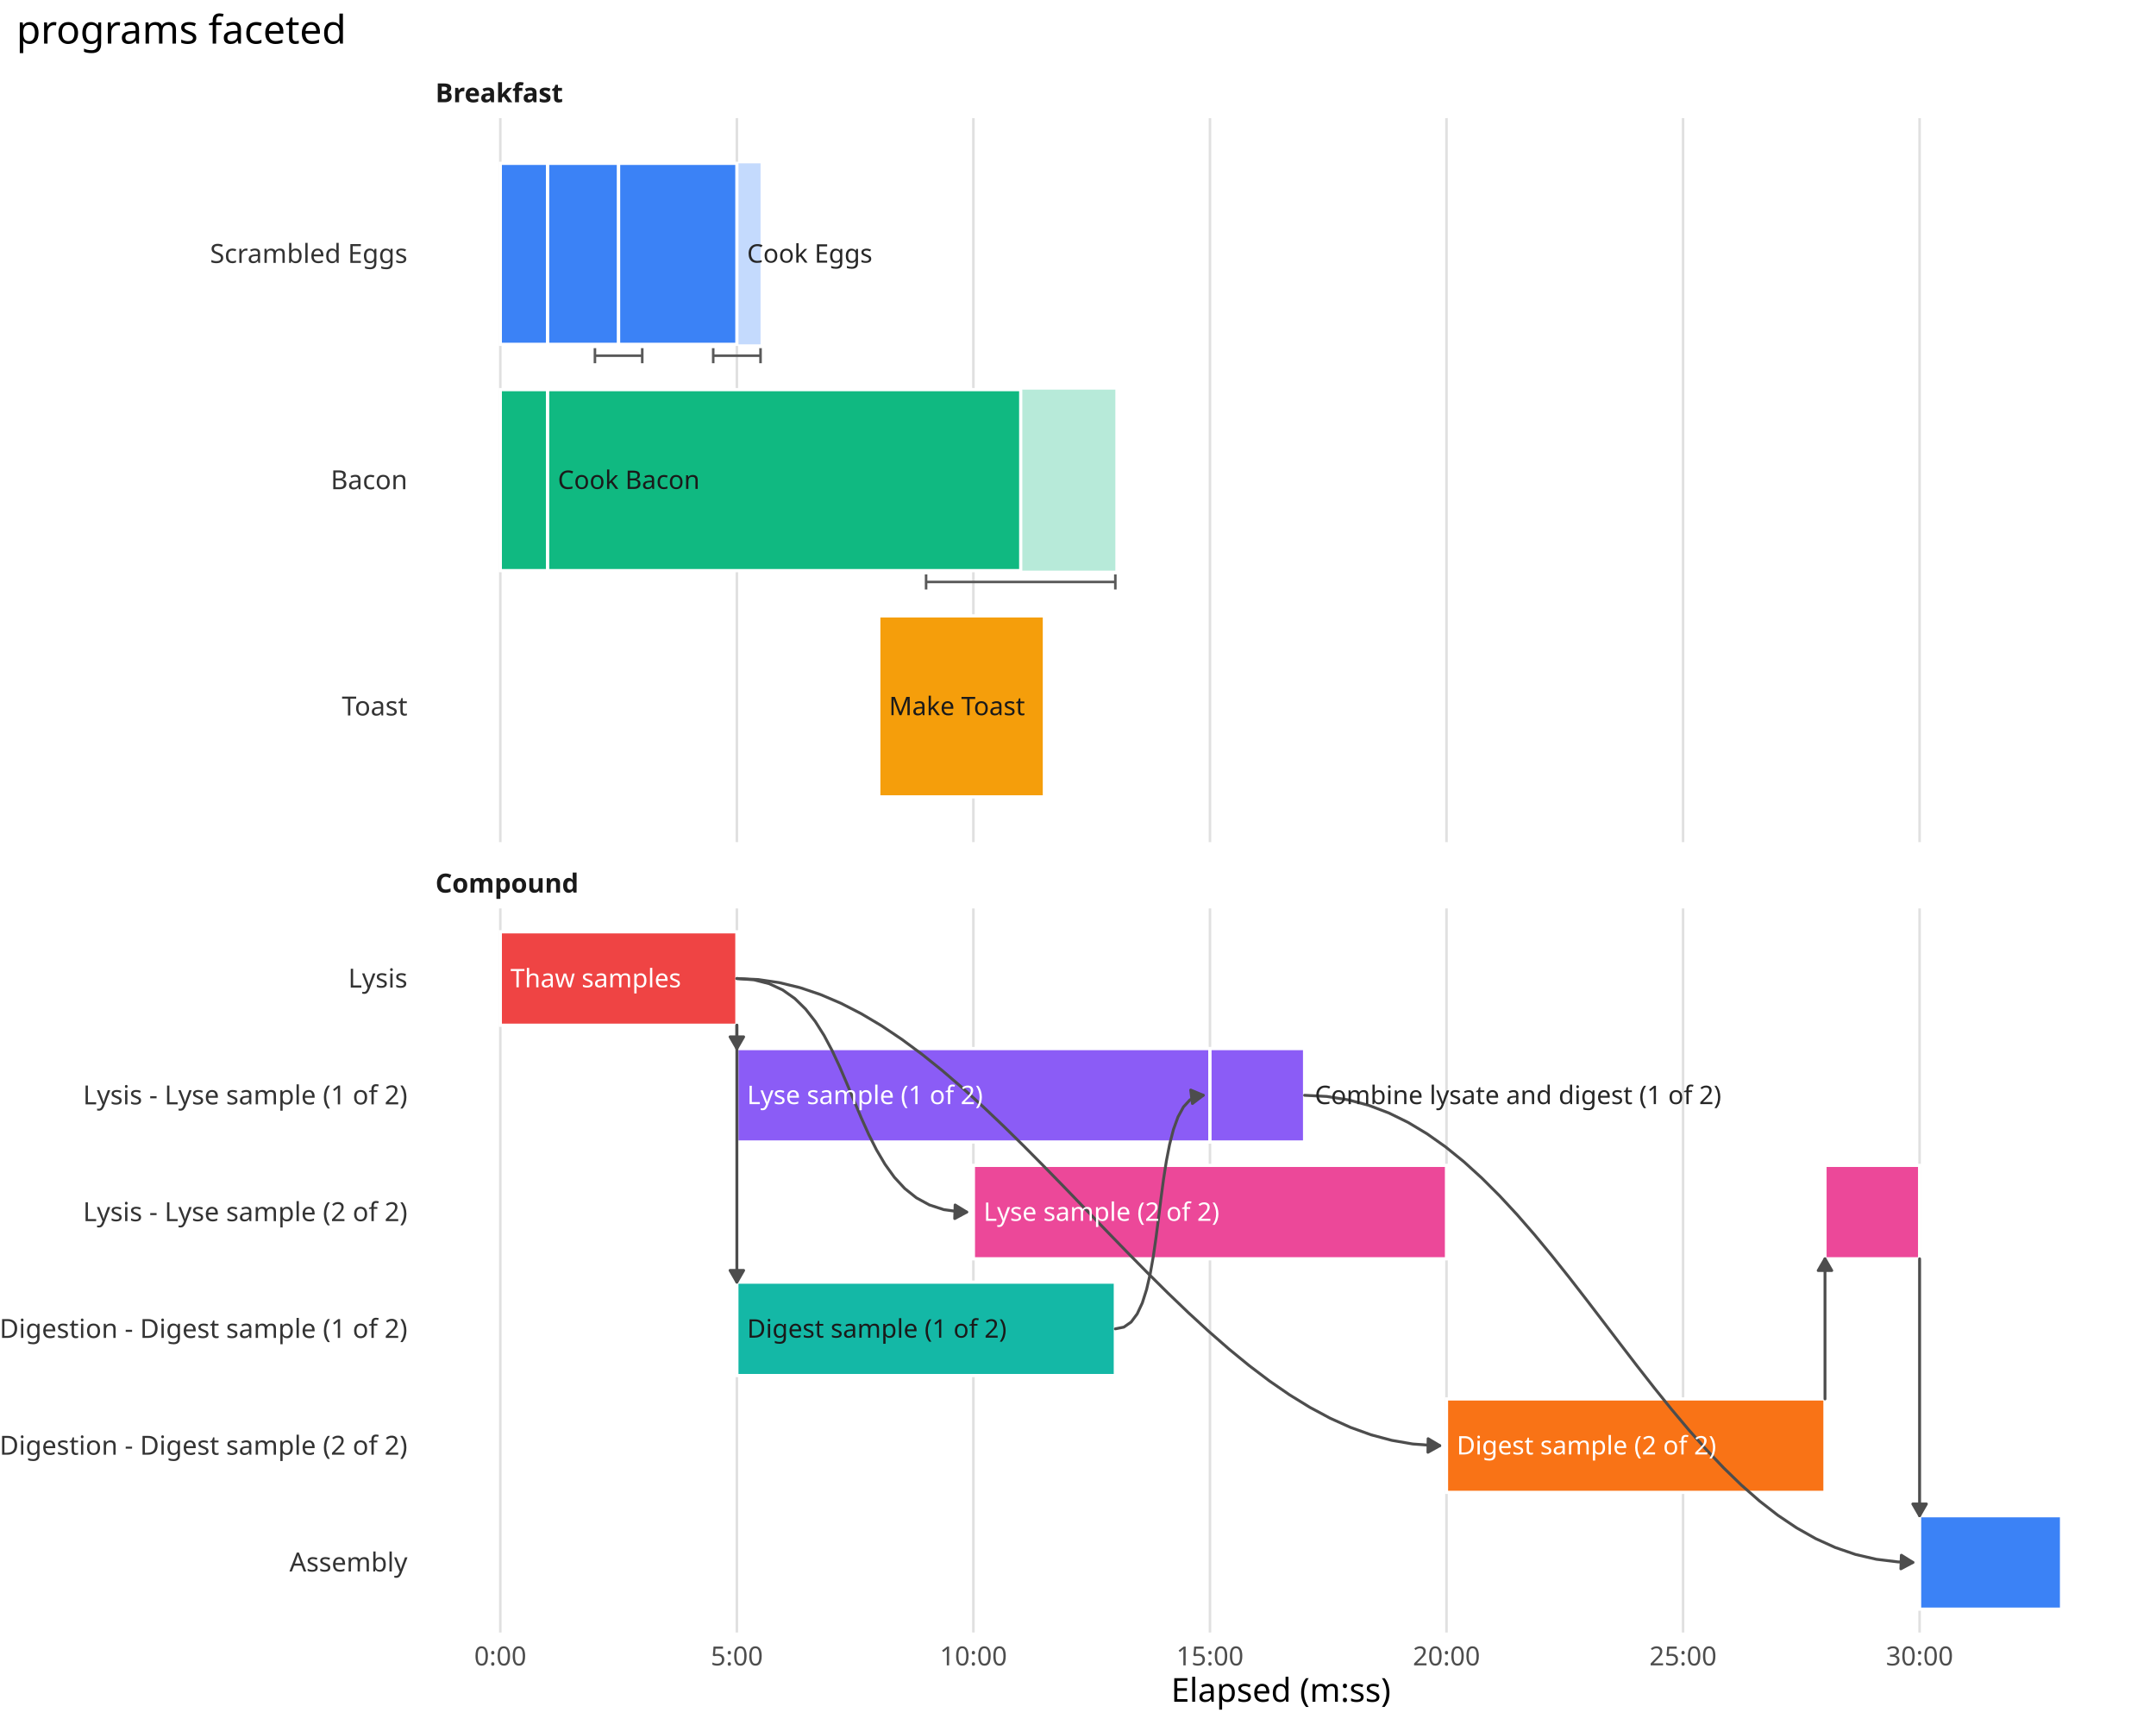
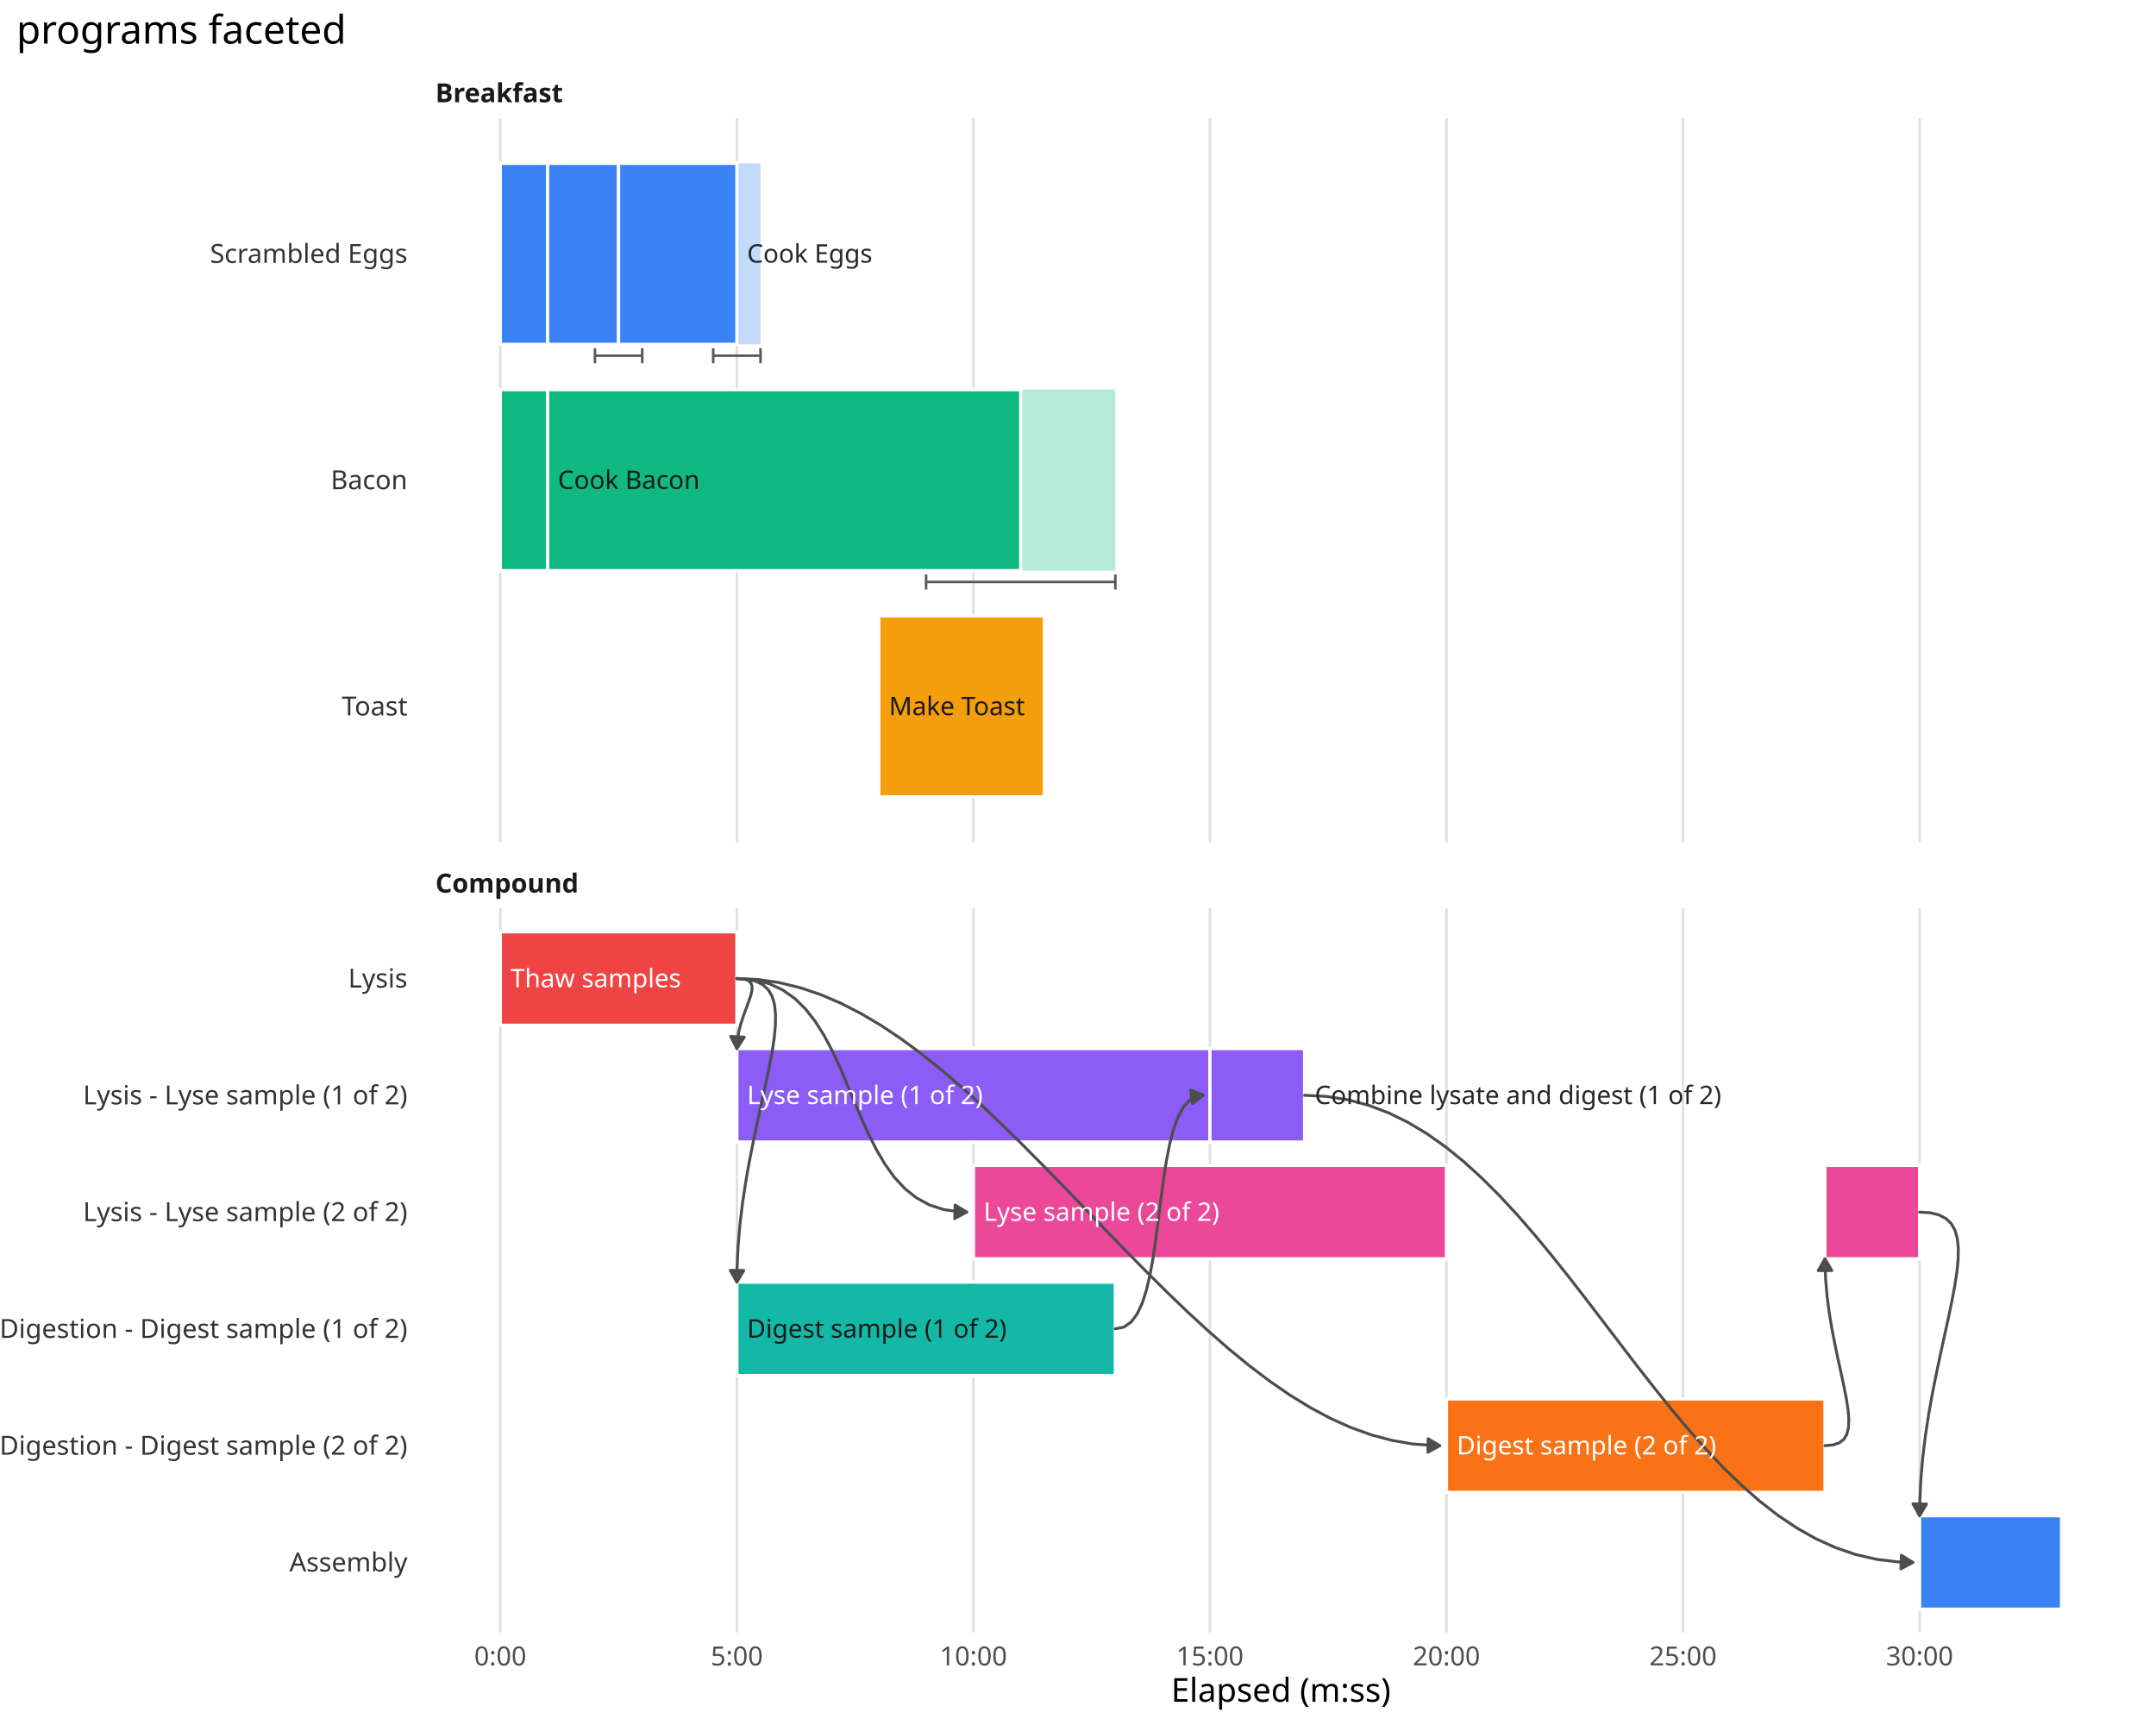
<svg xmlns="http://www.w3.org/2000/svg" class="svglite" data-engine-version="2.0" width="720.00pt" height="576.00pt" viewBox="0 0 720.00 576.00">
  <defs>
    <style type="text/css">
    .svglite line, .svglite polyline, .svglite polygon, .svglite path, .svglite rect, .svglite circle {
      fill: none;
      stroke: #000000;
      stroke-linecap: round;
      stroke-linejoin: round;
      stroke-miterlimit: 10.00;
    }
  </style>
  </defs>
  <rect width="100%" height="100%" style="stroke: none; fill: #FFFFFF;" />
  <defs>
    <clipPath id="cpMC4wMHw3MjAuMDB8MC4wMHw1NzYuMDA=">
      <rect x="0.00" y="0.00" width="720.00" height="576.00" />
    </clipPath>
  </defs>
  <g clip-path="url(#cpMC4wMHw3MjAuMDB8MC4wMHw1NzYuMDA=)">
    <rect x="0.00" y="0.00" width="720.00" height="576.00" style="stroke-width: 1.07; stroke: none; fill: #FFFFFF;" />
  </g>
  <defs>
    <clipPath id="cpMTQxLjAxfDcxNC41MnwzOS40M3wyODEuMjE=">
      <rect x="141.01" y="39.43" width="573.51" height="241.77" />
    </clipPath>
  </defs>
  <g clip-path="url(#cpMTQxLjAxfDcxNC41MnwzOS40M3wyODEuMjE=)">
    <polyline points="167.08,281.21 167.08,39.43 " style="stroke-width: 0.85; stroke: #E0E0E0; stroke-linecap: butt;" />
    <polyline points="246.08,281.21 246.08,39.43 " style="stroke-width: 0.85; stroke: #E0E0E0; stroke-linecap: butt;" />
    <polyline points="325.07,281.21 325.07,39.43 " style="stroke-width: 0.85; stroke: #E0E0E0; stroke-linecap: butt;" />
    <polyline points="404.07,281.21 404.07,39.43 " style="stroke-width: 0.85; stroke: #E0E0E0; stroke-linecap: butt;" />
    <polyline points="483.06,281.21 483.06,39.43 " style="stroke-width: 0.85; stroke: #E0E0E0; stroke-linecap: butt;" />
    <polyline points="562.06,281.21 562.06,39.43 " style="stroke-width: 0.85; stroke: #E0E0E0; stroke-linecap: butt;" />
    <polyline points="641.05,281.21 641.05,39.43 " style="stroke-width: 0.85; stroke: #E0E0E0; stroke-linecap: butt;" />
    <rect x="206.58" y="54.54" width="7.90" height="60.44" style="stroke-width: 1.07; stroke: none; stroke-linecap: butt; stroke-linejoin: miter; fill: #3B82F6; fill-opacity: 0.30;" />
    <rect x="246.08" y="54.54" width="7.90" height="60.44" style="stroke-width: 1.07; stroke: none; stroke-linecap: butt; stroke-linejoin: miter; fill: #3B82F6; fill-opacity: 0.30;" />
    <rect x="340.87" y="130.10" width="31.60" height="60.44" style="stroke-width: 1.07; stroke: none; stroke-linecap: butt; stroke-linejoin: miter; fill: #10B981; fill-opacity: 0.30;" />
    <line x1="198.68" y1="118.77" x2="214.48" y2="118.77" style="stroke-width: 0.85; stroke: #595959; stroke-linecap: butt;" />
    <line x1="238.18" y1="118.77" x2="253.98" y2="118.77" style="stroke-width: 0.85; stroke: #595959; stroke-linecap: butt;" />
    <line x1="309.27" y1="194.32" x2="372.47" y2="194.32" style="stroke-width: 0.85; stroke: #595959; stroke-linecap: butt;" />
    <line x1="198.68" y1="121.28" x2="198.68" y2="116.25" style="stroke-width: 0.85; stroke: #595959; stroke-linecap: butt;" />
    <line x1="238.18" y1="121.28" x2="238.18" y2="116.25" style="stroke-width: 0.85; stroke: #595959; stroke-linecap: butt;" />
    <line x1="309.27" y1="196.84" x2="309.27" y2="191.80" style="stroke-width: 0.85; stroke: #595959; stroke-linecap: butt;" />
    <line x1="214.48" y1="121.28" x2="214.48" y2="116.25" style="stroke-width: 0.85; stroke: #595959; stroke-linecap: butt;" />
    <line x1="253.98" y1="121.28" x2="253.98" y2="116.25" style="stroke-width: 0.85; stroke: #595959; stroke-linecap: butt;" />
    <line x1="372.47" y1="196.84" x2="372.47" y2="191.80" style="stroke-width: 0.85; stroke: #595959; stroke-linecap: butt;" />
    <rect x="167.08" y="54.54" width="15.80" height="60.44" style="stroke-width: 1.07; stroke: #FFFFFF; stroke-linecap: butt; stroke-linejoin: miter; fill: #3B82F6;" />
    <rect x="182.88" y="54.54" width="23.70" height="60.44" style="stroke-width: 1.07; stroke: #FFFFFF; stroke-linecap: butt; stroke-linejoin: miter; fill: #3B82F6;" />
    <rect x="206.58" y="54.54" width="39.50" height="60.44" style="stroke-width: 1.07; stroke: #FFFFFF; stroke-linecap: butt; stroke-linejoin: miter; fill: #3B82F6;" />
    <rect x="167.08" y="130.10" width="15.80" height="60.44" style="stroke-width: 1.07; stroke: #FFFFFF; stroke-linecap: butt; stroke-linejoin: miter; fill: #10B981;" />
    <rect x="182.88" y="130.10" width="157.99" height="60.44" style="stroke-width: 1.07; stroke: #FFFFFF; stroke-linecap: butt; stroke-linejoin: miter; fill: #10B981;" />
    <rect x="293.47" y="205.65" width="55.30" height="60.44" style="stroke-width: 1.07; stroke: #FFFFFF; stroke-linecap: butt; stroke-linejoin: miter; fill: #F59E0B;" />
    <text x="249.48" y="87.70" style="font-size: 8.54px; fill: #262626; font-family: sans;" textLength="41.77px" lengthAdjust="spacingAndGlyphs">Cook Eggs</text>
    <text x="186.28" y="163.26" style="font-size: 8.54px; fill: #1A1A1A; font-family: sans;" textLength="46.51px" lengthAdjust="spacingAndGlyphs">Cook Bacon</text>
    <text x="296.88" y="238.81" style="font-size: 8.54px; fill: #1A1A1A; font-family: sans;" textLength="44.60px" lengthAdjust="spacingAndGlyphs">Make Toast</text>
  </g>
  <g clip-path="url(#cpMC4wMHw3MjAuMDB8MC4wMHw1NzYuMDA=)">
</g>
  <defs>
    <clipPath id="cpMTQxLjAxfDcxNC41MnwzMDMuMzR8NTQ1LjEx">
      <rect x="141.01" y="303.34" width="573.51" height="241.77" />
    </clipPath>
  </defs>
  <g clip-path="url(#cpMTQxLjAxfDcxNC41MnwzMDMuMzR8NTQ1LjEx)">
    <polyline points="167.08,545.11 167.08,303.34 " style="stroke-width: 0.85; stroke: #E0E0E0; stroke-linecap: butt;" />
    <polyline points="246.08,545.11 246.08,303.34 " style="stroke-width: 0.85; stroke: #E0E0E0; stroke-linecap: butt;" />
    <polyline points="325.07,545.11 325.07,303.34 " style="stroke-width: 0.85; stroke: #E0E0E0; stroke-linecap: butt;" />
    <polyline points="404.07,545.11 404.07,303.34 " style="stroke-width: 0.85; stroke: #E0E0E0; stroke-linecap: butt;" />
    <polyline points="483.06,545.11 483.06,303.34 " style="stroke-width: 0.85; stroke: #E0E0E0; stroke-linecap: butt;" />
    <polyline points="562.06,545.11 562.06,303.34 " style="stroke-width: 0.85; stroke: #E0E0E0; stroke-linecap: butt;" />
    <polyline points="641.05,545.11 641.05,303.34 " style="stroke-width: 0.85; stroke: #E0E0E0; stroke-linecap: butt;" />
    <rect x="167.08" y="311.14" width="79.00" height="31.20" style="stroke-width: 1.07; stroke: #FFFFFF; stroke-linecap: butt; stroke-linejoin: miter; fill: #EF4444;" />
    <rect x="246.08" y="350.13" width="157.99" height="31.20" style="stroke-width: 1.07; stroke: #FFFFFF; stroke-linecap: butt; stroke-linejoin: miter; fill: #8B5CF6;" />
    <rect x="404.07" y="350.13" width="31.60" height="31.20" style="stroke-width: 1.07; stroke: #FFFFFF; stroke-linecap: butt; stroke-linejoin: miter; fill: #8B5CF6;" />
    <rect x="325.07" y="389.13" width="157.99" height="31.20" style="stroke-width: 1.07; stroke: #FFFFFF; stroke-linecap: butt; stroke-linejoin: miter; fill: #EC4899;" />
    <rect x="609.46" y="389.13" width="31.60" height="31.20" style="stroke-width: 1.07; stroke: #FFFFFF; stroke-linecap: butt; stroke-linejoin: miter; fill: #EC4899;" />
    <rect x="246.08" y="428.12" width="126.39" height="31.20" style="stroke-width: 1.07; stroke: #FFFFFF; stroke-linecap: butt; stroke-linejoin: miter; fill: #14B8A6;" />
    <rect x="483.06" y="467.12" width="126.39" height="31.20" style="stroke-width: 1.07; stroke: #FFFFFF; stroke-linecap: butt; stroke-linejoin: miter; fill: #F97316;" />
    <rect x="641.05" y="506.12" width="47.40" height="31.20" style="stroke-width: 1.07; stroke: #FFFFFF; stroke-linecap: butt; stroke-linejoin: miter; fill: #3B82F6;" />
-     <polyline points="246.08,342.33 246.08,345.31 246.08,346.26 246.08,346.21 246.08,346.34 246.08,347.79 246.08,350.13 " style="stroke-width: 0.96; stroke: #4D4D4D;" />
-     <polygon points="243.81,346.21 246.08,350.13 248.34,346.21 " style="stroke-width: 0.96; stroke: #4D4D4D; fill: #4D4D4D;" />
+     <polyline points="246.08,326.74 248.27,326.89 249.80,327.35 250.74,328.14 251.15,329.26 251.11,330.72 250.69,332.49 249.99,334.55 249.14,336.85 248.22,339.35 247.37,341.98 246.67,344.72 246.21,347.56 246.08,350.13 " style="stroke-width: 0.96; stroke: #4D4D4D;" />
+     <polygon points="244.02,346.09 246.08,350.13 248.55,346.33 " style="stroke-width: 0.96; stroke: #4D4D4D; fill: #4D4D4D;" />
    <polyline points="372.47,443.72 375.32,443.14 377.74,441.45 379.77,438.72 381.48,435.06 382.91,430.55 384.12,425.33 385.15,419.52 386.05,413.28 386.89,406.80 387.70,400.26 388.55,393.85 389.50,387.75 390.59,382.14 391.87,377.16 393.40,372.95 395.22,369.62 397.39,367.26 399.95,365.97 401.82,365.73 " style="stroke-width: 0.96; stroke: #4D4D4D;" />
    <polygon points="398.21,368.48 401.82,365.73 397.64,363.98 " style="stroke-width: 0.96; stroke: #4D4D4D; fill: #4D4D4D;" />
    <polyline points="246.08,326.74 251.82,327.18 256.90,328.48 261.41,330.58 265.43,333.42 269.03,336.95 272.26,341.08 275.20,345.74 277.90,350.83 280.43,356.25 282.84,361.87 285.22,367.58 287.61,373.25 290.09,378.76 292.72,383.97 295.57,388.80 298.69,393.13 302.15,396.87 306.02,399.96 310.35,402.33 315.22,403.92 320.72,404.67 322.82,404.73 " style="stroke-width: 0.96; stroke: #4D4D4D;" />
    <polygon points="318.83,406.89 322.82,404.73 318.96,402.36 " style="stroke-width: 0.96; stroke: #4D4D4D; fill: #4D4D4D;" />
-     <polyline points="609.46,467.12 609.46,462.80 609.46,458.97 609.46,455.51 609.46,452.32 609.46,449.33 609.46,446.47 609.46,443.67 609.46,440.87 609.46,438.01 609.46,435.01 609.46,431.82 609.46,428.34 609.46,424.49 609.46,420.33 " style="stroke-width: 0.96; stroke: #4D4D4D;" />
-     <polygon points="611.72,424.25 609.46,420.33 607.19,424.25 " style="stroke-width: 0.96; stroke: #4D4D4D; fill: #4D4D4D;" />
-     <polyline points="246.08,342.33 246.08,348.27 246.08,353.70 246.08,358.69 246.08,363.35 246.08,367.72 246.08,371.87 246.08,375.86 246.08,379.72 246.08,383.52 246.08,387.29 246.08,391.09 246.08,394.97 246.08,398.97 246.08,403.14 246.08,407.53 246.08,412.22 246.08,417.25 246.08,422.71 246.08,428.12 " style="stroke-width: 0.96; stroke: #4D4D4D;" />
-     <polygon points="243.81,424.20 246.08,428.12 248.34,424.20 " style="stroke-width: 0.96; stroke: #4D4D4D; fill: #4D4D4D;" />
+     <polyline points="609.46,482.72 612.14,482.49 614.21,481.80 615.73,480.63 616.74,478.96 617.29,476.78 617.42,474.11 617.18,470.93 616.64,467.29 615.85,463.22 614.90,458.77 613.85,453.99 612.78,448.94 611.76,443.69 610.86,438.25 610.14,432.68 609.66,426.95 609.46,421.07 609.46,420.33 " style="stroke-width: 0.96; stroke: #4D4D4D;" />
+     <polygon points="611.74,424.25 609.46,420.33 607.20,424.26 " style="stroke-width: 0.96; stroke: #4D4D4D; fill: #4D4D4D;" />
+     <polyline points="246.08,326.74 249.62,326.97 252.53,327.68 254.84,328.87 256.62,330.56 257.88,332.76 258.66,335.48 259.00,338.72 258.94,342.48 258.53,346.73 257.81,351.46 256.83,356.64 255.67,362.21 254.37,368.15 252.99,374.41 251.61,380.92 250.28,387.67 249.05,394.60 247.97,401.69 247.10,408.93 246.47,416.31 246.13,423.86 246.08,428.12 " style="stroke-width: 0.96; stroke: #4D4D4D;" />
+     <polygon points="243.86,424.17 246.08,428.12 248.39,424.23 " style="stroke-width: 0.96; stroke: #4D4D4D; fill: #4D4D4D;" />
    <polyline points="246.08,326.74 253.22,327.08 260.25,328.11 267.18,329.79 274.03,332.10 280.84,335.01 287.62,338.49 294.39,342.51 301.15,347.04 307.91,352.04 314.69,357.49 321.47,363.32 328.28,369.51 335.10,375.99 341.94,382.71 348.79,389.62 355.66,396.66 362.52,403.77 369.39,410.89 376.25,417.95 383.11,424.91 389.95,431.69 396.78,438.24 403.59,444.50 410.38,450.44 417.16,455.99 423.93,461.12 430.69,465.78 437.45,469.94 444.22,473.57 451.02,476.63 457.87,479.10 464.77,480.95 471.77,482.16 478.88,482.69 480.81,482.72 " style="stroke-width: 0.96; stroke: #4D4D4D;" />
    <polygon points="476.86,484.93 480.81,482.72 476.92,480.40 " style="stroke-width: 0.96; stroke: #4D4D4D; fill: #4D4D4D;" />
    <polyline points="435.67,365.73 443.08,366.12 450.21,367.25 457.10,369.09 463.77,371.62 470.26,374.80 476.60,378.61 482.80,383.00 488.89,387.94 494.88,393.39 500.80,399.30 506.65,405.61 512.45,412.28 518.21,419.24 523.94,426.43 529.64,433.78 535.34,441.23 541.03,448.70 546.72,456.12 552.44,463.43 558.17,470.55 563.94,477.42 569.76,483.98 575.63,490.16 581.57,495.92 587.60,501.21 593.72,505.97 599.97,510.17 606.35,513.77 612.90,516.74 619.64,519.05 626.60,520.66 633.82,521.54 638.80,521.71 " style="stroke-width: 0.96; stroke: #4D4D4D;" />
    <polygon points="634.80,523.85 638.80,521.71 634.96,519.31 " style="stroke-width: 0.96; stroke: #4D4D4D; fill: #4D4D4D;" />
-     <polyline points="641.05,420.33 641.05,426.27 641.05,431.69 641.05,436.69 641.05,441.34 641.05,445.71 641.05,449.86 641.05,453.85 641.05,457.71 641.05,461.51 641.05,465.28 641.05,469.09 641.05,472.96 641.05,476.96 641.05,481.13 641.05,485.53 641.05,490.21 641.05,495.24 641.05,500.71 641.05,506.12 " style="stroke-width: 0.96; stroke: #4D4D4D;" />
-     <polygon points="638.79,502.19 641.05,506.12 643.32,502.19 " style="stroke-width: 0.96; stroke: #4D4D4D; fill: #4D4D4D;" />
+     <polyline points="641.05,404.73 644.60,404.96 647.50,405.67 649.82,406.86 651.59,408.55 652.85,410.75 653.64,413.47 653.98,416.71 653.92,420.47 653.51,424.72 652.78,429.45 651.81,434.63 650.64,440.21 649.34,446.14 647.97,452.40 646.59,458.92 645.26,465.66 644.03,472.59 642.95,479.68 642.08,486.92 641.45,494.30 641.11,501.85 641.05,506.12 " style="stroke-width: 0.96; stroke: #4D4D4D;" />
+     <polygon points="638.84,502.16 641.05,506.12 643.37,502.22 " style="stroke-width: 0.96; stroke: #4D4D4D; fill: #4D4D4D;" />
    <text x="170.48" y="329.67" style="font-size: 8.54px; fill: #FFFFFF; font-family: sans;" textLength="55.04px" lengthAdjust="spacingAndGlyphs">Thaw samples</text>
    <text x="249.48" y="368.67" style="font-size: 8.54px; fill: #FFFFFF; font-family: sans;" textLength="77.34px" lengthAdjust="spacingAndGlyphs">Lyse sample (1 of 2)</text>
    <text x="439.07" y="368.67" style="font-size: 8.54px; fill: #262626; font-family: sans;" textLength="130.02px" lengthAdjust="spacingAndGlyphs">Combine lysate and digest (1 of 2)</text>
    <text x="328.47" y="407.66" style="font-size: 8.54px; fill: #FFFFFF; font-family: sans;" textLength="77.34px" lengthAdjust="spacingAndGlyphs">Lyse sample (2 of 2)</text>
    <text x="249.48" y="446.66" style="font-size: 8.54px; fill: #1A1A1A; font-family: sans;" textLength="83.51px" lengthAdjust="spacingAndGlyphs">Digest sample (1 of 2)</text>
    <text x="486.46" y="485.66" style="font-size: 8.54px; fill: #FFFFFF; font-family: sans;" textLength="83.51px" lengthAdjust="spacingAndGlyphs">Digest sample (2 of 2)</text>
  </g>
  <g clip-path="url(#cpMC4wMHw3MjAuMDB8MC4wMHw1NzYuMDA=)">
</g>
  <defs>
    <clipPath id="cpMTQxLjAxfDcxNC41MnwyODYuNjl8MzAzLjM0">
      <rect x="141.01" y="286.69" width="573.51" height="16.65" />
    </clipPath>
  </defs>
  <g clip-path="url(#cpMTQxLjAxfDcxNC41MnwyODYuNjl8MzAzLjM0)">
    <text x="145.40" y="298.04" style="font-size: 8.80px; font-weight: bold; fill: #1A1A1A; font-family: sans;" textLength="43.06px" lengthAdjust="spacingAndGlyphs">Compound</text>
  </g>
  <g clip-path="url(#cpMC4wMHw3MjAuMDB8MC4wMHw1NzYuMDA=)">
</g>
  <defs>
    <clipPath id="cpMTQxLjAxfDcxNC41MnwyMi43OHwzOS40Mw==">
      <rect x="141.01" y="22.78" width="573.51" height="16.65" />
    </clipPath>
  </defs>
  <g clip-path="url(#cpMTQxLjAxfDcxNC41MnwyMi43OHwzOS40Mw==)">
    <text x="145.40" y="34.14" style="font-size: 8.80px; font-weight: bold; fill: #1A1A1A; font-family: sans;" textLength="37.18px" lengthAdjust="spacingAndGlyphs">Breakfast</text>
  </g>
  <g clip-path="url(#cpMC4wMHw3MjAuMDB8MC4wMHw1NzYuMDA=)">
    <text x="167.08" y="556.10" text-anchor="middle" style="font-size: 8.80px; fill: #4D4D4D; font-family: sans;" textLength="17.13px" lengthAdjust="spacingAndGlyphs">0:00</text>
    <text x="246.08" y="556.10" text-anchor="middle" style="font-size: 8.80px; fill: #4D4D4D; font-family: sans;" textLength="17.13px" lengthAdjust="spacingAndGlyphs">5:00</text>
    <text x="325.07" y="556.10" text-anchor="middle" style="font-size: 8.80px; fill: #4D4D4D; font-family: sans;" textLength="22.02px" lengthAdjust="spacingAndGlyphs">10:00</text>
    <text x="404.07" y="556.10" text-anchor="middle" style="font-size: 8.80px; fill: #4D4D4D; font-family: sans;" textLength="22.02px" lengthAdjust="spacingAndGlyphs">15:00</text>
    <text x="483.06" y="556.10" text-anchor="middle" style="font-size: 8.80px; fill: #4D4D4D; font-family: sans;" textLength="22.02px" lengthAdjust="spacingAndGlyphs">20:00</text>
    <text x="562.06" y="556.10" text-anchor="middle" style="font-size: 8.80px; fill: #4D4D4D; font-family: sans;" textLength="22.02px" lengthAdjust="spacingAndGlyphs">25:00</text>
    <text x="641.05" y="556.10" text-anchor="middle" style="font-size: 8.80px; fill: #4D4D4D; font-family: sans;" textLength="22.02px" lengthAdjust="spacingAndGlyphs">30:00</text>
    <text x="136.08" y="238.90" text-anchor="end" style="font-size: 8.80px; fill: #333333; font-family: sans;" textLength="22.01px" lengthAdjust="spacingAndGlyphs">Toast</text>
    <text x="136.08" y="163.35" text-anchor="end" style="font-size: 8.80px; fill: #333333; font-family: sans;" textLength="24.96px" lengthAdjust="spacingAndGlyphs">Bacon</text>
    <text x="136.08" y="87.79" text-anchor="end" style="font-size: 8.80px; fill: #333333; font-family: sans;" textLength="64.58px" lengthAdjust="spacingAndGlyphs">Scrambled Eggs</text>
    <text x="136.08" y="524.74" text-anchor="end" style="font-size: 8.80px; fill: #333333; font-family: sans;" textLength="38.16px" lengthAdjust="spacingAndGlyphs">Assembly</text>
    <text x="136.08" y="485.75" text-anchor="end" style="font-size: 8.80px; fill: #333333; font-family: sans;" textLength="130.60px" lengthAdjust="spacingAndGlyphs">Digestion - Digest sample (2 of 2)</text>
    <text x="136.08" y="446.75" text-anchor="end" style="font-size: 8.80px; fill: #333333; font-family: sans;" textLength="130.60px" lengthAdjust="spacingAndGlyphs">Digestion - Digest sample (1 of 2)</text>
    <text x="136.08" y="407.76" text-anchor="end" style="font-size: 8.80px; fill: #333333; font-family: sans;" textLength="107.62px" lengthAdjust="spacingAndGlyphs">Lysis - Lyse sample (2 of 2)</text>
    <text x="136.08" y="368.76" text-anchor="end" style="font-size: 8.80px; fill: #333333; font-family: sans;" textLength="107.62px" lengthAdjust="spacingAndGlyphs">Lysis - Lyse sample (1 of 2)</text>
    <text x="136.08" y="329.76" text-anchor="end" style="font-size: 8.80px; fill: #333333; font-family: sans;" textLength="20.06px" lengthAdjust="spacingAndGlyphs">Lysis</text>
    <text x="427.77" y="568.24" text-anchor="middle" style="font-size: 11.00px; font-family: sans;" textLength="73.37px" lengthAdjust="spacingAndGlyphs">Elapsed (m:ss)</text>
    <text x="5.48" y="14.56" style="font-size: 13.20px; font-family: sans;" textLength="102.74px" lengthAdjust="spacingAndGlyphs">programs faceted</text>
  </g>
</svg>
